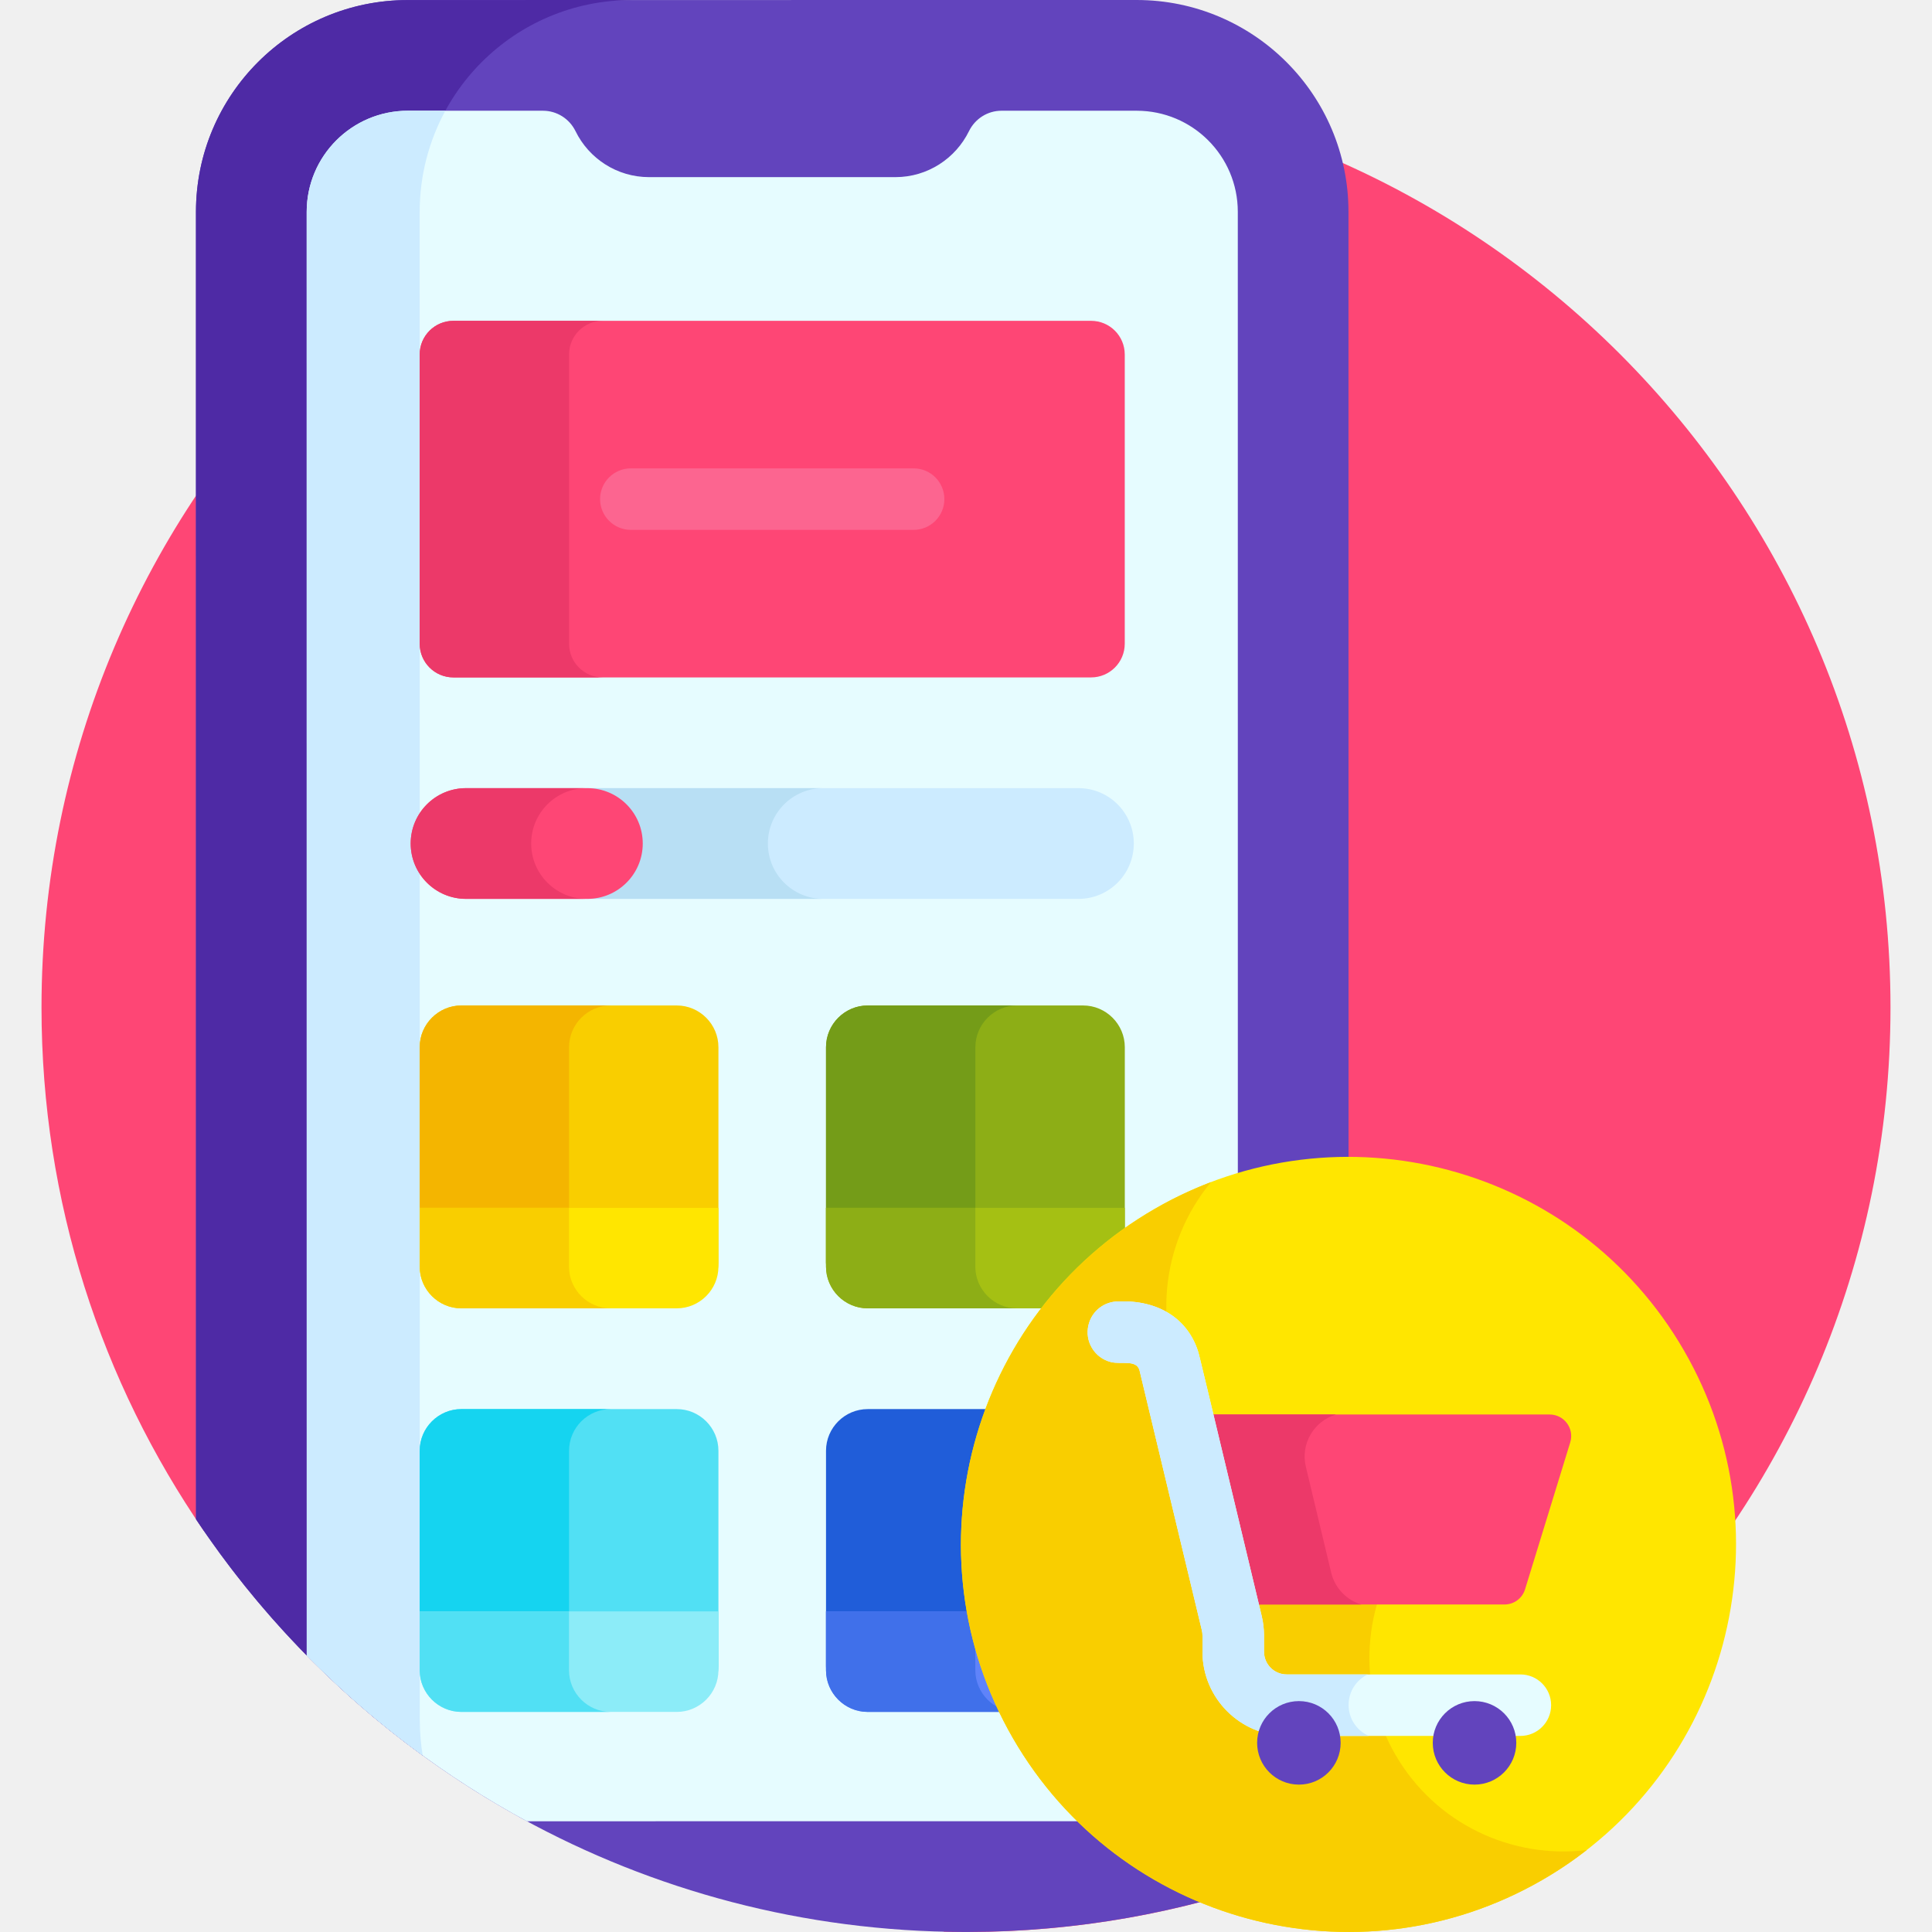
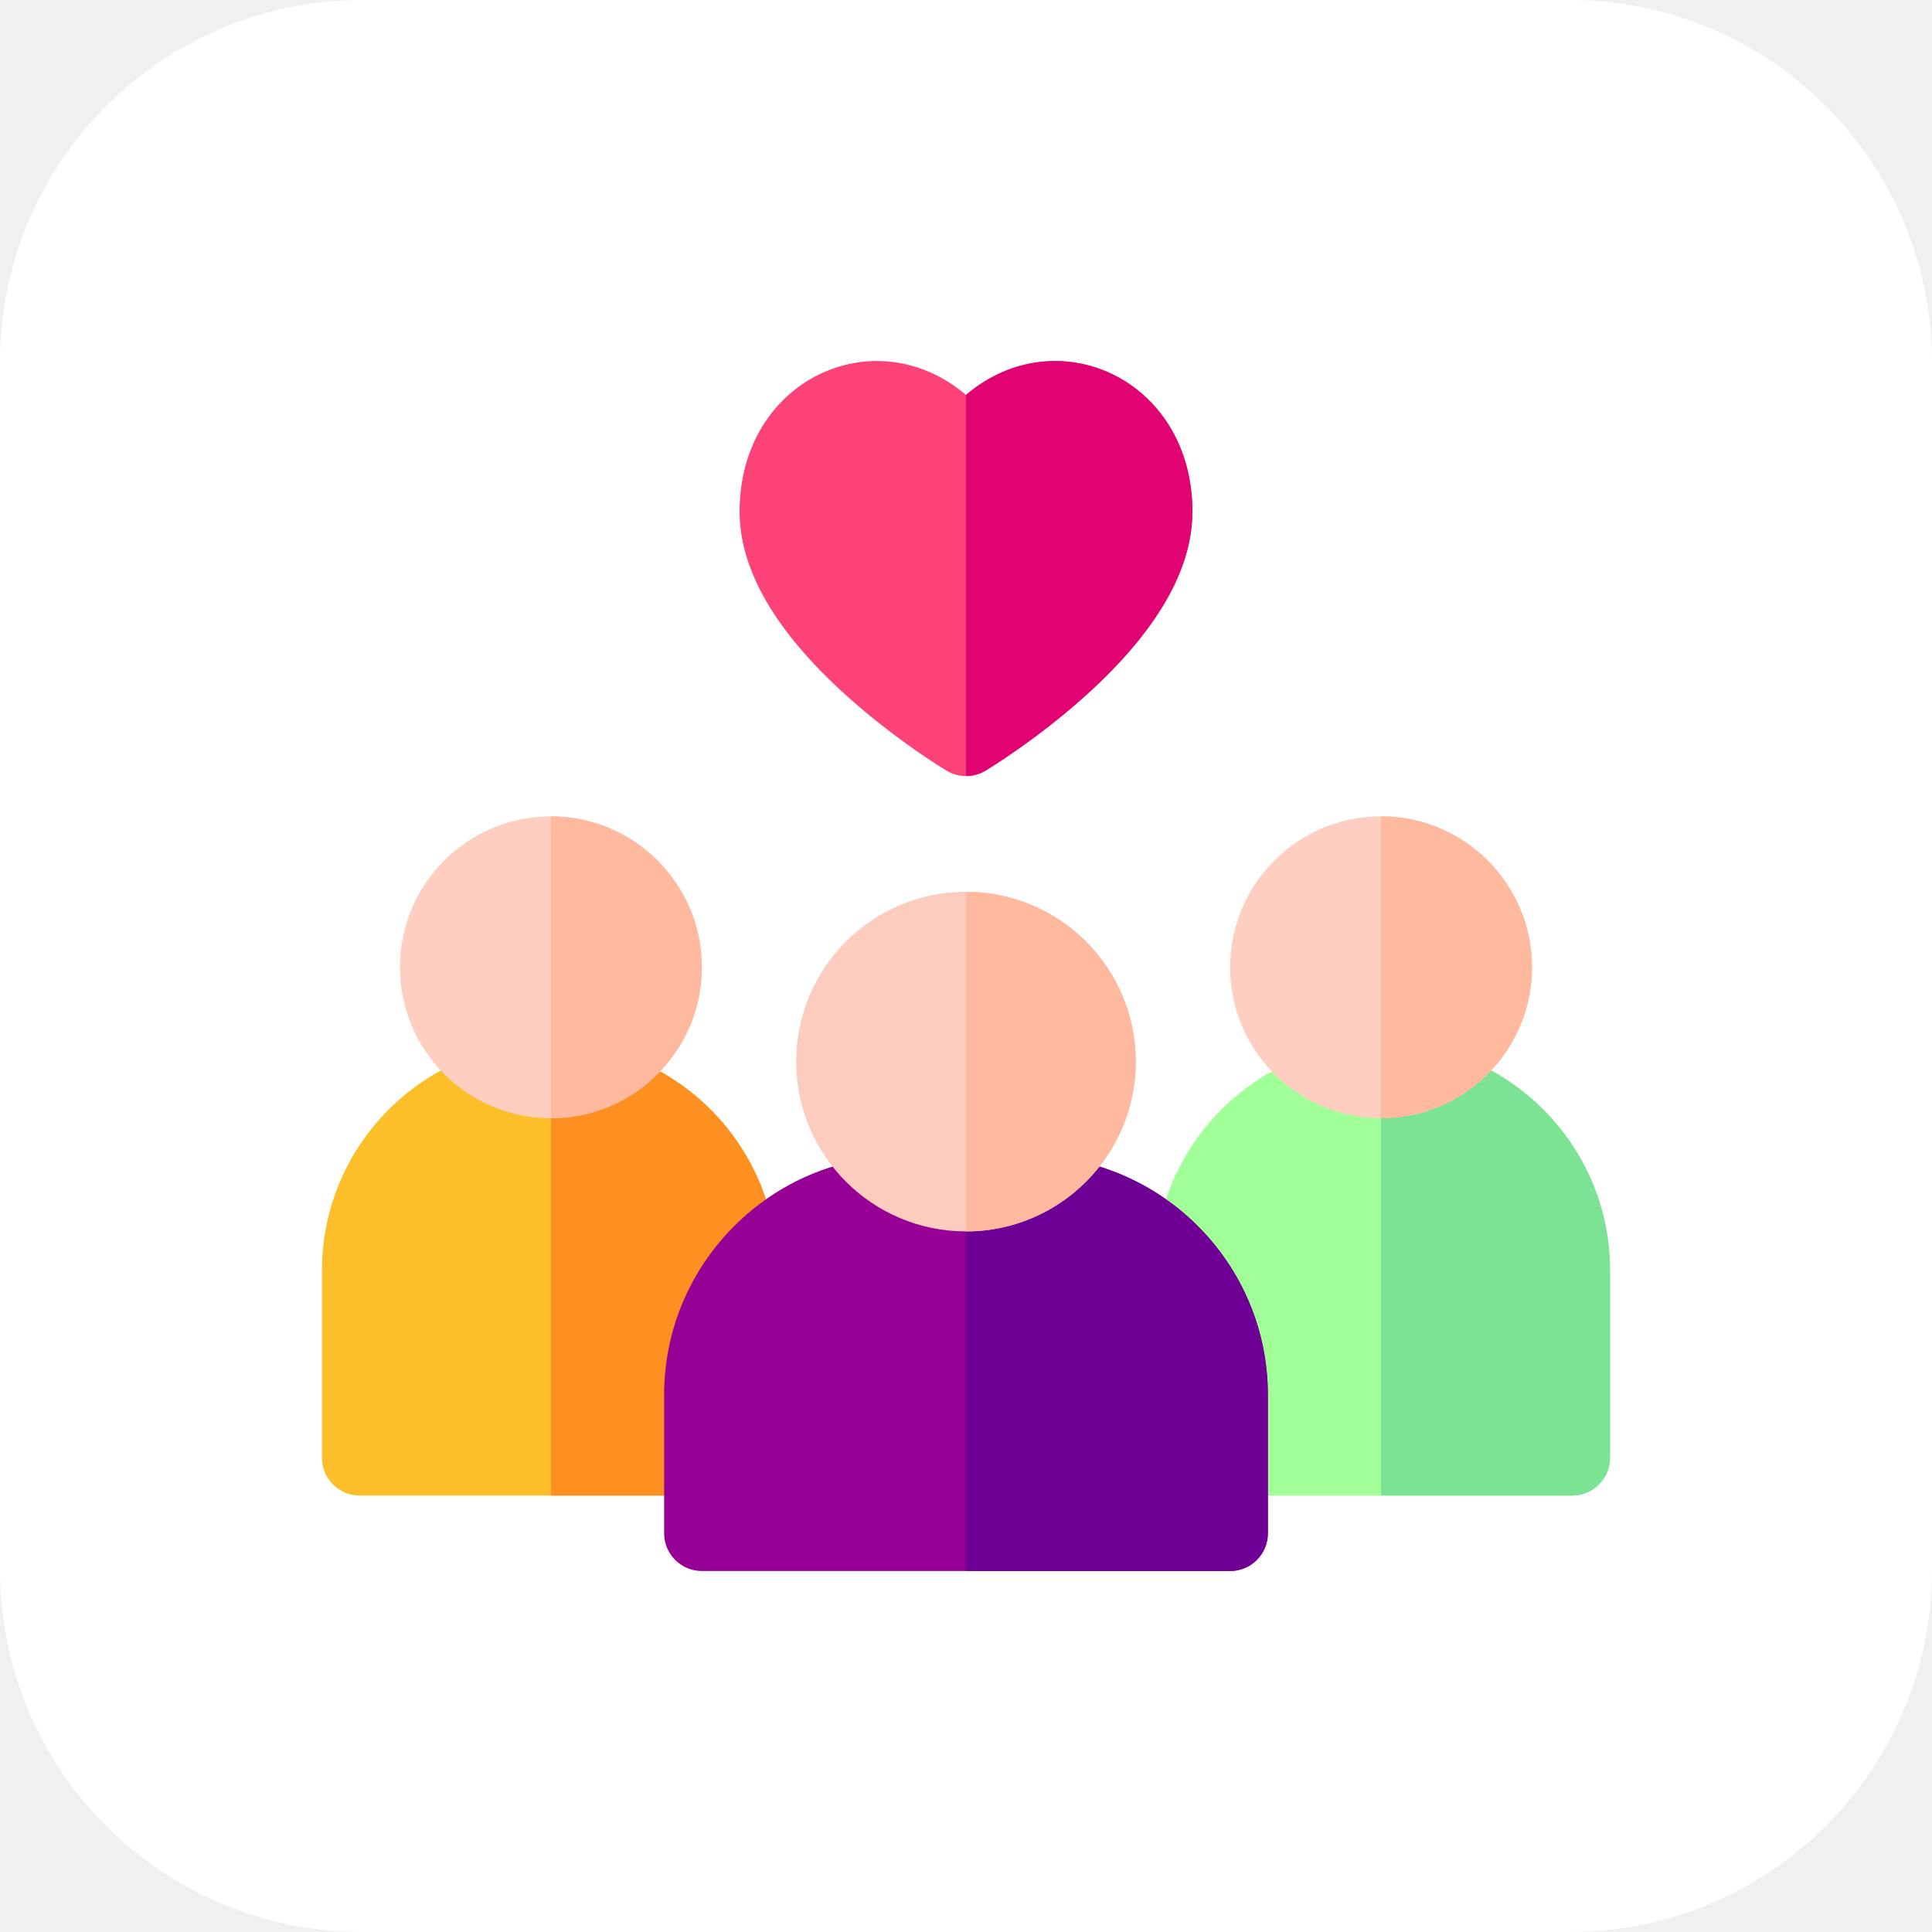
- <svg xmlns="http://www.w3.org/2000/svg" width="35" height="35" viewBox="0 0 35 35" fill="none">
-   <g clip-path="url(#clip0_180_19948)">
-     <path d="M17.5 1.504C8.25 1.504 0.752 9.002 0.752 18.252C0.752 21.774 1.84 25.042 3.698 27.739L17.105 34.995C17.236 34.998 17.368 35 17.5 35C26.75 35 34.248 27.502 34.248 18.252C34.248 9.002 26.75 1.504 17.5 1.504Z" fill="#FE4675" />
-     <path d="M20.591 3.1118e-08L7.388 0.001C5.268 0.001 3.55 1.719 3.55 3.839L3.551 27.523C6.546 32.02 11.656 34.986 17.461 34.999H17.539C19.508 34.995 21.397 34.65 23.151 34.022C23.936 33.319 24.431 32.298 24.431 31.161L24.429 3.837C24.429 1.718 22.711 -0 20.591 3.1118e-08V3.1118e-08Z" fill="#6244BD" />
-     <path d="M7.388 0.001C5.268 0.001 3.55 1.719 3.55 3.839L3.551 27.523C4.656 29.182 6.049 30.633 7.659 31.804C7.624 31.595 7.605 31.381 7.604 31.163L7.603 3.839C7.603 1.719 9.321 0.001 11.441 0.001V0C11.438 0 11.443 0 11.441 0L7.388 0.001Z" fill="#4E2AA5" />
-     <path d="M20.592 2.006H18.143C17.892 2.006 17.665 2.15 17.554 2.376C17.312 2.869 16.806 3.209 16.22 3.209L11.76 3.209C11.174 3.209 10.667 2.869 10.426 2.376C10.315 2.15 10.087 2.006 9.836 2.006H7.388C6.376 2.006 5.556 2.827 5.556 3.838L5.557 29.992C6.725 31.18 8.069 32.195 9.546 32.994L20.593 32.993C21.605 32.993 22.425 32.173 22.425 31.162L22.424 3.837C22.424 2.826 21.604 2.006 20.592 2.006Z" fill="#E6FCFF" />
-     <path d="M7.388 2.006C6.376 2.006 5.556 2.827 5.556 3.838L5.557 29.992C6.206 30.652 6.908 31.258 7.658 31.803C7.623 31.595 7.605 31.381 7.605 31.163L7.603 3.839C7.603 3.175 7.772 2.551 8.068 2.006H7.388Z" fill="#CCEBFF" />
-     <path d="M19.766 5.812H8.214C7.876 5.812 7.603 6.085 7.603 6.422V11.661C7.603 11.999 7.876 12.272 8.214 12.272H19.766C20.103 12.272 20.376 11.999 20.376 11.661V6.422C20.376 6.085 20.103 5.812 19.766 5.812Z" fill="#FE4675" />
-     <path d="M10.309 11.661V6.422C10.309 6.085 10.582 5.812 10.92 5.812H8.214C7.876 5.812 7.603 6.085 7.603 6.422V11.661C7.603 11.999 7.876 12.272 8.214 12.272H10.92C10.582 12.272 10.309 11.999 10.309 11.661Z" fill="#EC3969" />
-     <path d="M19.621 30.939H15.72C15.304 30.939 14.964 30.599 14.964 30.183V26.282C14.964 25.866 15.304 25.527 15.72 25.527H19.621C20.037 25.527 20.377 25.866 20.377 26.282V30.183C20.377 30.599 20.037 30.939 19.621 30.939Z" fill="#205DD9" />
-     <path d="M12.26 30.939H8.358C7.943 30.939 7.603 30.599 7.603 30.183V26.282C7.603 25.866 7.943 25.527 8.358 25.527H12.26C12.675 25.527 13.015 25.866 13.015 26.282V30.183C13.015 30.599 12.675 30.939 12.26 30.939Z" fill="#51E0F4" />
-     <path d="M10.309 30.183V26.282C10.309 25.866 10.649 25.527 11.065 25.527H8.359C7.943 25.527 7.603 25.866 7.603 26.282V30.183C7.603 30.599 7.943 30.939 8.359 30.939H11.065C10.649 30.939 10.309 30.599 10.309 30.183Z" fill="#15D4F0" />
-     <path d="M8.358 23.628H12.26C12.675 23.628 13.015 23.288 13.015 22.872V18.971C13.015 18.555 12.675 18.215 12.26 18.215H8.358C7.943 18.215 7.603 18.555 7.603 18.971V22.872C7.603 23.288 7.943 23.628 8.358 23.628Z" fill="#F9CE00" />
-     <path d="M10.309 22.872V18.971C10.309 18.555 10.649 18.215 11.065 18.215H8.359C7.943 18.215 7.603 18.555 7.603 18.971V22.872C7.603 23.288 7.943 23.628 8.359 23.628H11.065C10.649 23.628 10.309 23.288 10.309 22.872Z" fill="#F4B500" />
-     <path d="M15.72 23.628H19.621C20.037 23.628 20.377 23.288 20.377 22.872V18.971C20.377 18.555 20.037 18.215 19.621 18.215H15.72C15.304 18.215 14.964 18.555 14.964 18.971V22.872C14.964 23.288 15.304 23.628 15.72 23.628Z" fill="#8DAE16" />
-     <path d="M17.67 22.872V18.971C17.67 18.555 18.01 18.215 18.426 18.215H15.72C15.304 18.215 14.964 18.555 14.964 18.971V22.872C14.964 23.288 15.304 23.628 15.72 23.628H18.426C18.01 23.628 17.67 23.288 17.67 22.872Z" fill="#749C18" />
-     <path d="M16.551 9.599H11.428C11.121 9.599 10.871 9.349 10.871 9.042C10.871 8.734 11.121 8.485 11.428 8.485H16.551C16.859 8.485 17.108 8.734 17.108 9.042C17.108 9.349 16.859 9.599 16.551 9.599Z" fill="#FC6590" />
-     <path d="M20.377 21.881V22.947C20.377 23.362 20.037 23.702 19.621 23.702H15.72C15.304 23.702 14.964 23.362 14.964 22.947V21.881H20.377Z" fill="#A5C013" />
-     <path d="M17.669 22.947V21.881H14.964V22.947C14.964 23.362 15.304 23.702 15.72 23.702H18.425C18.009 23.702 17.669 23.362 17.669 22.947Z" fill="#8DAE16" />
-     <path d="M13.015 21.881V22.947C13.015 23.362 12.675 23.702 12.26 23.702H8.358C7.943 23.702 7.603 23.362 7.603 22.947V21.881H13.015Z" fill="#FFE600" />
-     <path d="M10.308 22.947V21.881H7.603V22.947C7.603 23.362 7.943 23.702 8.358 23.702H11.064C10.648 23.702 10.308 23.362 10.308 22.947Z" fill="#F9CE00" />
-     <path d="M7.603 29.192V30.258C7.603 30.673 7.943 31.013 8.358 31.013H12.26C12.675 31.013 13.015 30.673 13.015 30.258V29.192H7.603Z" fill="#8CECF8" />
-     <path d="M10.308 30.258V29.192H7.603V30.258C7.603 30.673 7.943 31.013 8.358 31.013H11.064C10.648 31.013 10.308 30.673 10.308 30.258Z" fill="#51E0F4" />
-     <path d="M14.964 29.192V30.258C14.964 30.673 15.304 31.013 15.72 31.013H19.621C20.037 31.013 20.377 30.673 20.377 30.258V29.192H14.964Z" fill="#5F83FA" />
-     <path d="M17.669 30.258V29.192H14.964V30.258C14.964 30.673 15.304 31.013 15.72 31.013H18.425C18.009 31.013 17.669 30.673 17.669 30.258Z" fill="#4070EA" />
-     <path d="M30.508 24.468C28.57 21.111 24.276 19.961 20.919 21.899C17.562 23.838 16.411 28.131 18.35 31.488C20.288 34.846 24.581 35.996 27.939 34.057C31.296 32.119 32.447 27.826 30.508 24.468Z" fill="#FFE600" />
-     <path d="M25.278 31.786C24.56 30.542 24.691 29.042 25.489 27.953L25.14 27.35C23.799 27.496 22.317 26.657 21.599 25.413C20.844 24.105 21.027 22.513 21.939 21.415C21.592 21.548 21.251 21.708 20.92 21.9C17.562 23.838 16.412 28.131 18.35 31.489C20.289 34.846 24.582 35.997 27.939 34.058C28.224 33.894 28.493 33.712 28.746 33.515C27.39 33.681 26.004 33.043 25.278 31.786Z" fill="#F9CE00" />
-     <path d="M28.073 25.625H21.409L22.234 29.067H27.254C27.426 29.067 27.578 28.956 27.628 28.791L28.446 26.131C28.524 25.879 28.336 25.625 28.073 25.625Z" fill="#FE4675" />
-     <path d="M24.116 28.491L23.657 26.572C23.555 26.149 23.811 25.741 24.203 25.625H21.409L22.234 29.067H24.662C24.396 28.988 24.184 28.772 24.116 28.491Z" fill="#EC3969" />
-     <path d="M27.543 31.448H23.31C22.468 31.448 21.784 30.764 21.784 29.923V29.631C21.784 29.599 21.781 29.567 21.773 29.535C21.771 29.528 20.64 24.812 20.642 24.819C20.581 24.627 20.315 24.722 20.126 24.675C19.827 24.601 19.645 24.298 19.72 24C19.783 23.743 20.012 23.573 20.269 23.577C20.98 23.549 21.515 23.887 21.704 24.481H21.704C21.732 24.572 21.747 24.642 22.857 29.275C22.918 29.532 22.893 29.699 22.899 29.923C22.899 30.15 23.083 30.334 23.31 30.334H27.543C27.851 30.334 28.1 30.583 28.1 30.891C28.1 31.199 27.851 31.448 27.543 31.448ZM20.644 24.826C20.649 24.842 20.652 24.847 20.654 24.853C20.651 24.846 20.647 24.835 20.644 24.826ZM20.394 23.593H20.395C20.394 23.593 20.394 23.593 20.394 23.593ZM20.393 23.593H20.393C20.393 23.593 20.393 23.593 20.393 23.593Z" fill="#E6FCFF" />
-     <path d="M24.431 30.886C24.431 30.643 24.572 30.433 24.777 30.334H23.31C23.083 30.334 22.899 30.15 22.899 29.923C22.893 29.699 22.918 29.532 22.857 29.276C21.747 24.642 21.732 24.572 21.704 24.481C21.515 23.887 20.979 23.549 20.269 23.577C20.012 23.573 19.783 23.743 19.72 24C19.645 24.298 19.827 24.601 20.126 24.675C20.314 24.722 20.581 24.627 20.642 24.819C20.64 24.812 21.771 29.528 21.773 29.535C21.78 29.567 21.784 29.599 21.784 29.631V29.923C21.784 30.764 22.468 31.448 23.31 31.448H24.797C24.581 31.353 24.431 31.137 24.431 30.886ZM20.644 24.826C20.647 24.835 20.651 24.846 20.654 24.853C20.652 24.847 20.649 24.842 20.644 24.826Z" fill="#CCEBFF" />
-     <path d="M24.287 31.573C24.287 31.991 23.949 32.33 23.531 32.33C23.113 32.33 22.774 31.991 22.774 31.573C22.774 31.155 23.113 30.817 23.531 30.817C23.949 30.817 24.287 31.155 24.287 31.573Z" fill="#6244BD" />
-     <path d="M27.469 31.573C27.469 31.991 27.13 32.33 26.712 32.33C26.295 32.33 25.956 31.991 25.956 31.573C25.956 31.155 26.295 30.817 26.712 30.817C27.13 30.817 27.469 31.155 27.469 31.573Z" fill="#6244BD" />
-     <path d="M19.538 16.284H10.641C10.087 16.284 9.638 15.835 9.638 15.281C9.638 14.727 10.087 14.278 10.641 14.278H19.538C20.092 14.278 20.54 14.727 20.54 15.281C20.54 15.835 20.092 16.284 19.538 16.284Z" fill="#CCEBFF" />
-     <path d="M13.911 15.281C13.911 14.727 14.36 14.278 14.914 14.278H10.641C10.087 14.278 9.638 14.727 9.638 15.281C9.638 15.835 10.087 16.284 10.641 16.284H14.914C14.36 16.284 13.911 15.835 13.911 15.281Z" fill="#B8DFF4" />
-     <path d="M10.641 16.284H8.443C7.889 16.284 7.44 15.835 7.44 15.281C7.44 14.727 7.889 14.278 8.443 14.278H10.641C11.195 14.278 11.644 14.727 11.644 15.281C11.644 15.835 11.195 16.284 10.641 16.284Z" fill="#FE4675" />
-     <path d="M9.623 15.281C9.623 14.727 10.072 14.278 10.626 14.278H8.443C7.889 14.278 7.44 14.727 7.44 15.281C7.44 15.835 7.889 16.284 8.443 16.284H10.626C10.072 16.284 9.623 15.835 9.623 15.281Z" fill="#EC3969" />
+ <svg xmlns="http://www.w3.org/2000/svg" width="32" height="32" viewBox="0 0 32 32" fill="none">
+   <rect width="32" height="32" rx="6" fill="white" />
+   <g clip-path="url(#clip0_1531_10772)">
+     <path d="M9.104 17.271C7.025 17.271 5.333 18.963 5.333 21.042V24.146C5.333 24.491 5.613 24.771 5.958 24.771H12.25C12.595 24.771 12.875 24.491 12.875 24.146V21.042C12.875 18.963 11.183 17.271 9.104 17.271Z" fill="#FCBE29" />
+     <path d="M12.875 21.042V24.146C12.875 24.491 12.595 24.771 12.25 24.771H9.125V17.271C9.78 17.275 10.397 17.447 10.933 17.746C12.09 18.389 12.875 19.626 12.875 21.042Z" fill="#FE9022" />
+     <path d="M22.896 17.271C20.817 17.271 19.125 18.963 19.125 21.042V24.146C19.125 24.491 19.405 24.771 19.75 24.771H26.042C26.387 24.771 26.667 24.491 26.667 24.146V21.042C26.667 18.963 24.975 17.271 22.896 17.271Z" fill="#A0FF97" />
+     <path d="M26.667 21.042V24.146C26.667 24.491 26.387 24.771 26.042 24.771H22.875V17.271C22.882 17.271 22.889 17.271 22.896 17.271C23.548 17.271 24.162 17.437 24.698 17.73C25.87 18.37 26.667 19.615 26.667 21.042Z" fill="#7CE294" />
+     <path d="M17.042 19.146H14.958C12.776 19.146 11 20.922 11 23.104V25.396C11 25.741 11.28 26.021 11.625 26.021H20.375C20.72 26.021 21 25.741 21 25.396V23.104C21 20.922 19.224 19.146 17.042 19.146Z" fill="#960095" />
+     <path d="M21 23.104V25.396C21 25.741 20.72 26.021 20.375 26.021H16V19.146H17.042C17.448 19.146 17.84 19.208 18.21 19.322C19.824 19.821 21 21.328 21 23.104Z" fill="#6E0095" />
+     <path d="M16 20.396C17.553 20.396 18.812 19.137 18.812 17.584C18.812 16.03 17.553 14.771 16 14.771C14.447 14.771 13.188 16.03 13.188 17.584C13.188 19.137 14.447 20.396 16 20.396Z" fill="#FCCCBE" />
+     <path d="M18.812 17.584C18.812 18.239 18.587 18.843 18.21 19.322C17.694 19.976 16.895 20.396 16 20.396V14.771C17.551 14.771 18.812 16.033 18.812 17.584Z" fill="#FEB99E" />
+     <path d="M9.125 18.521C10.506 18.521 11.625 17.402 11.625 16.021C11.625 14.64 10.506 13.521 9.125 13.521C7.744 13.521 6.625 14.64 6.625 16.021C6.625 17.402 7.744 18.521 9.125 18.521Z" fill="#FECEC0" />
+     <path d="M11.625 16.021C11.625 16.689 11.362 17.297 10.933 17.746C10.477 18.223 9.835 18.521 9.125 18.521V13.521C10.503 13.521 11.625 14.643 11.625 16.021Z" fill="#FEB99E" />
+     <path d="M22.875 18.521C24.256 18.521 25.375 17.402 25.375 16.021C25.375 14.64 24.256 13.521 22.875 13.521C21.494 13.521 20.375 14.64 20.375 16.021C20.375 17.402 21.494 18.521 22.875 18.521Z" fill="#FECEC0" />
+     <path d="M25.375 16.021C25.375 16.681 25.117 17.283 24.698 17.73C24.241 18.217 23.593 18.521 22.875 18.521V13.521C24.253 13.521 25.375 14.643 25.375 16.021Z" fill="#FEB99E" />
+     <path d="M16 6.541C14.489 5.259 12.25 6.286 12.25 8.473C12.25 9.438 12.845 10.463 14.019 11.521C14.836 12.257 15.644 12.745 15.678 12.765C15.876 12.884 16.124 12.884 16.322 12.765C16.356 12.745 17.164 12.257 17.981 11.521C19.155 10.463 19.75 9.438 19.75 8.473C19.75 6.286 17.511 5.259 16 6.541Z" fill="#FD4278" />
+     <path d="M19.75 8.473C19.75 9.438 19.155 10.463 17.981 11.521C17.164 12.257 16.356 12.745 16.322 12.765C16.223 12.824 16.111 12.854 16 12.854V6.541C17.511 5.259 19.75 6.286 19.75 8.473Z" fill="#E10371" />
  </g>
  <defs>
-     <clipPath id="clip0_180_19948">
-       <rect width="35" height="35" fill="white" />
+     <clipPath id="clip0_1531_10772">
+       <rect width="21.333" height="21.333" fill="white" transform="translate(5.33331 5.3335)" />
    </clipPath>
  </defs>
</svg>
